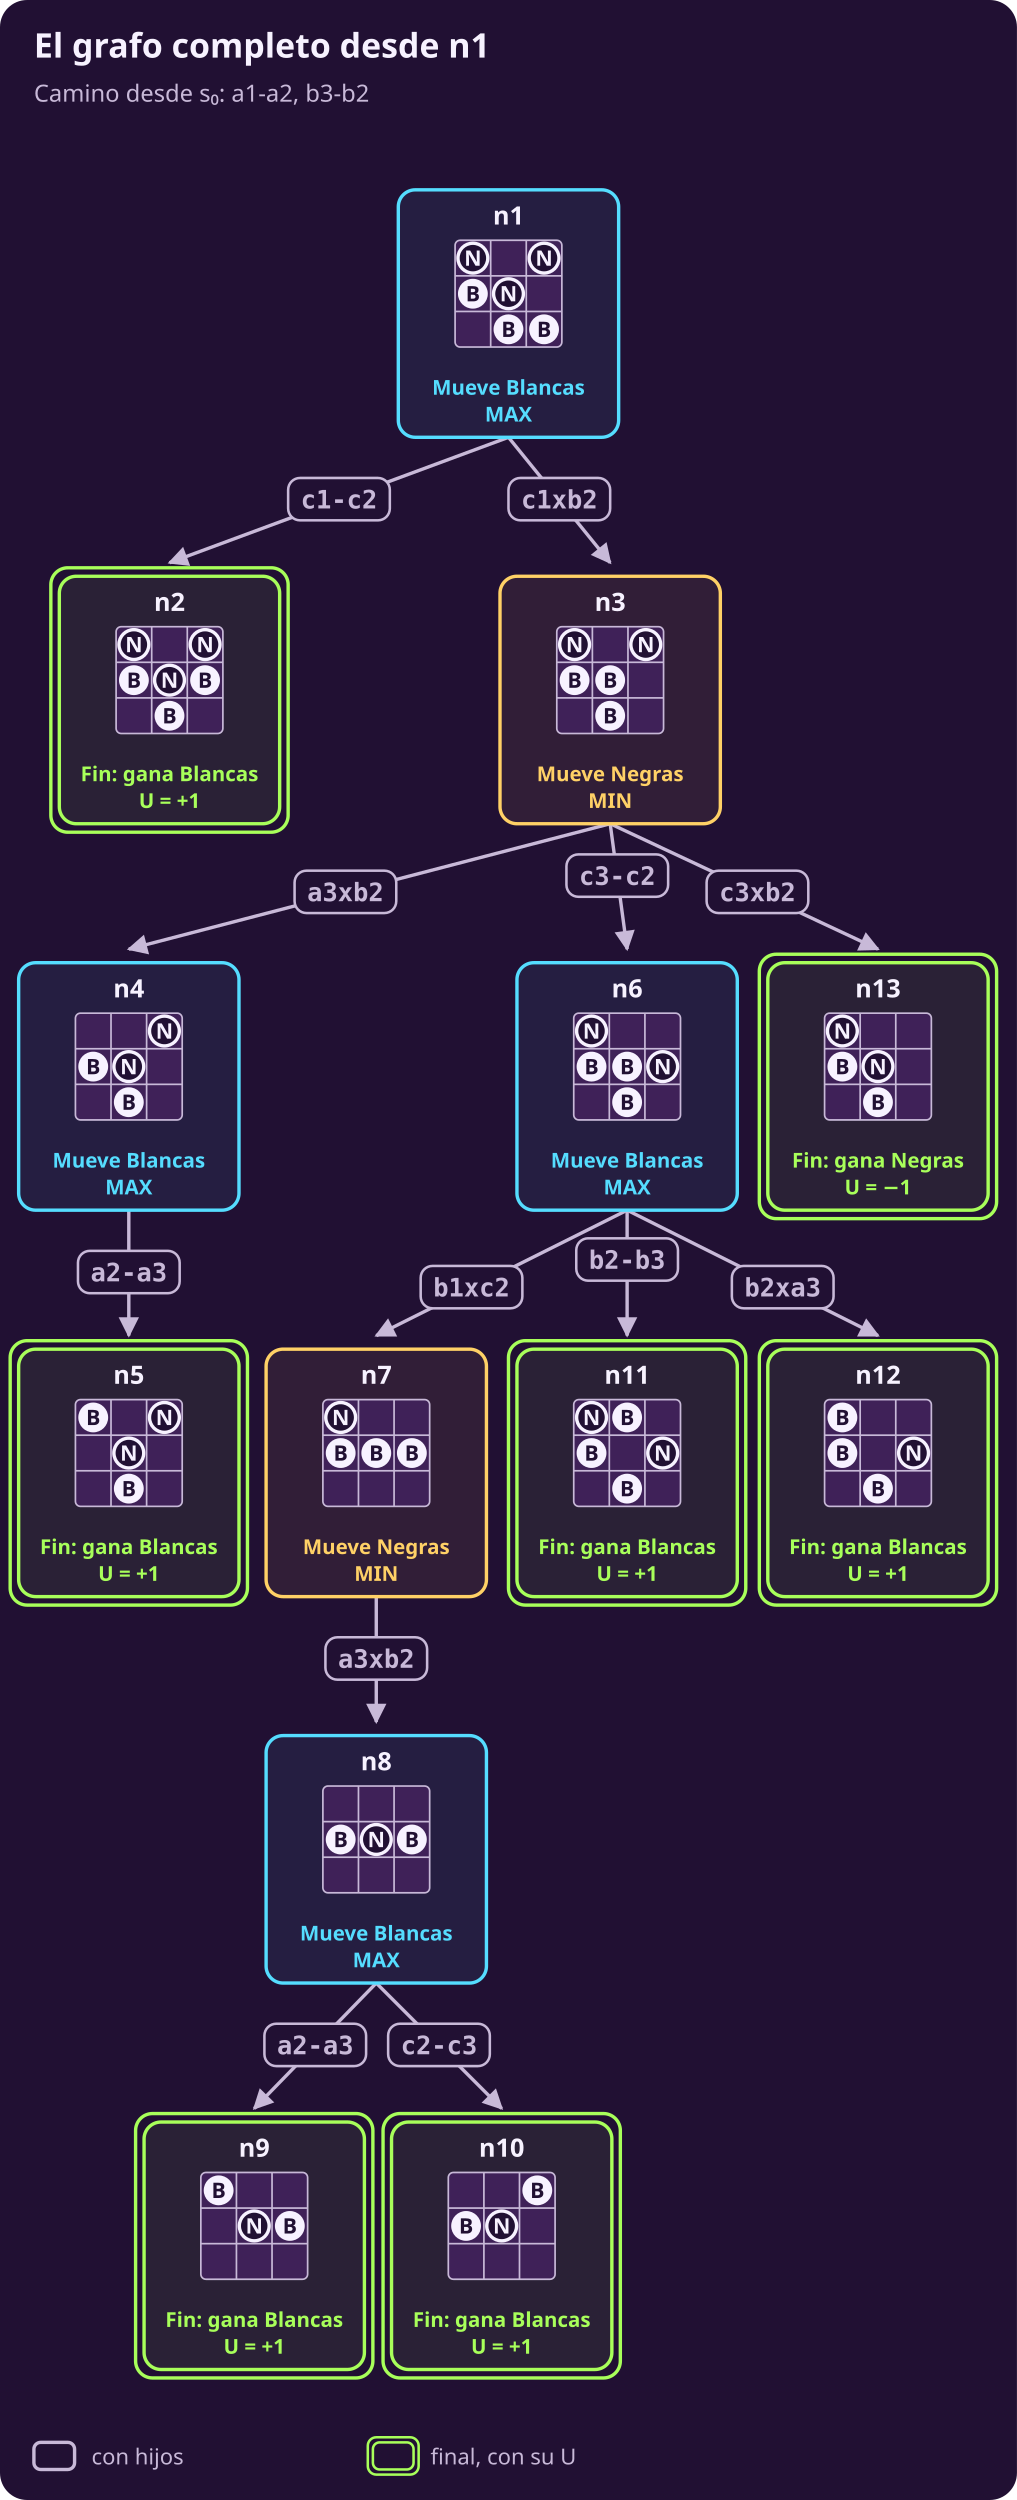
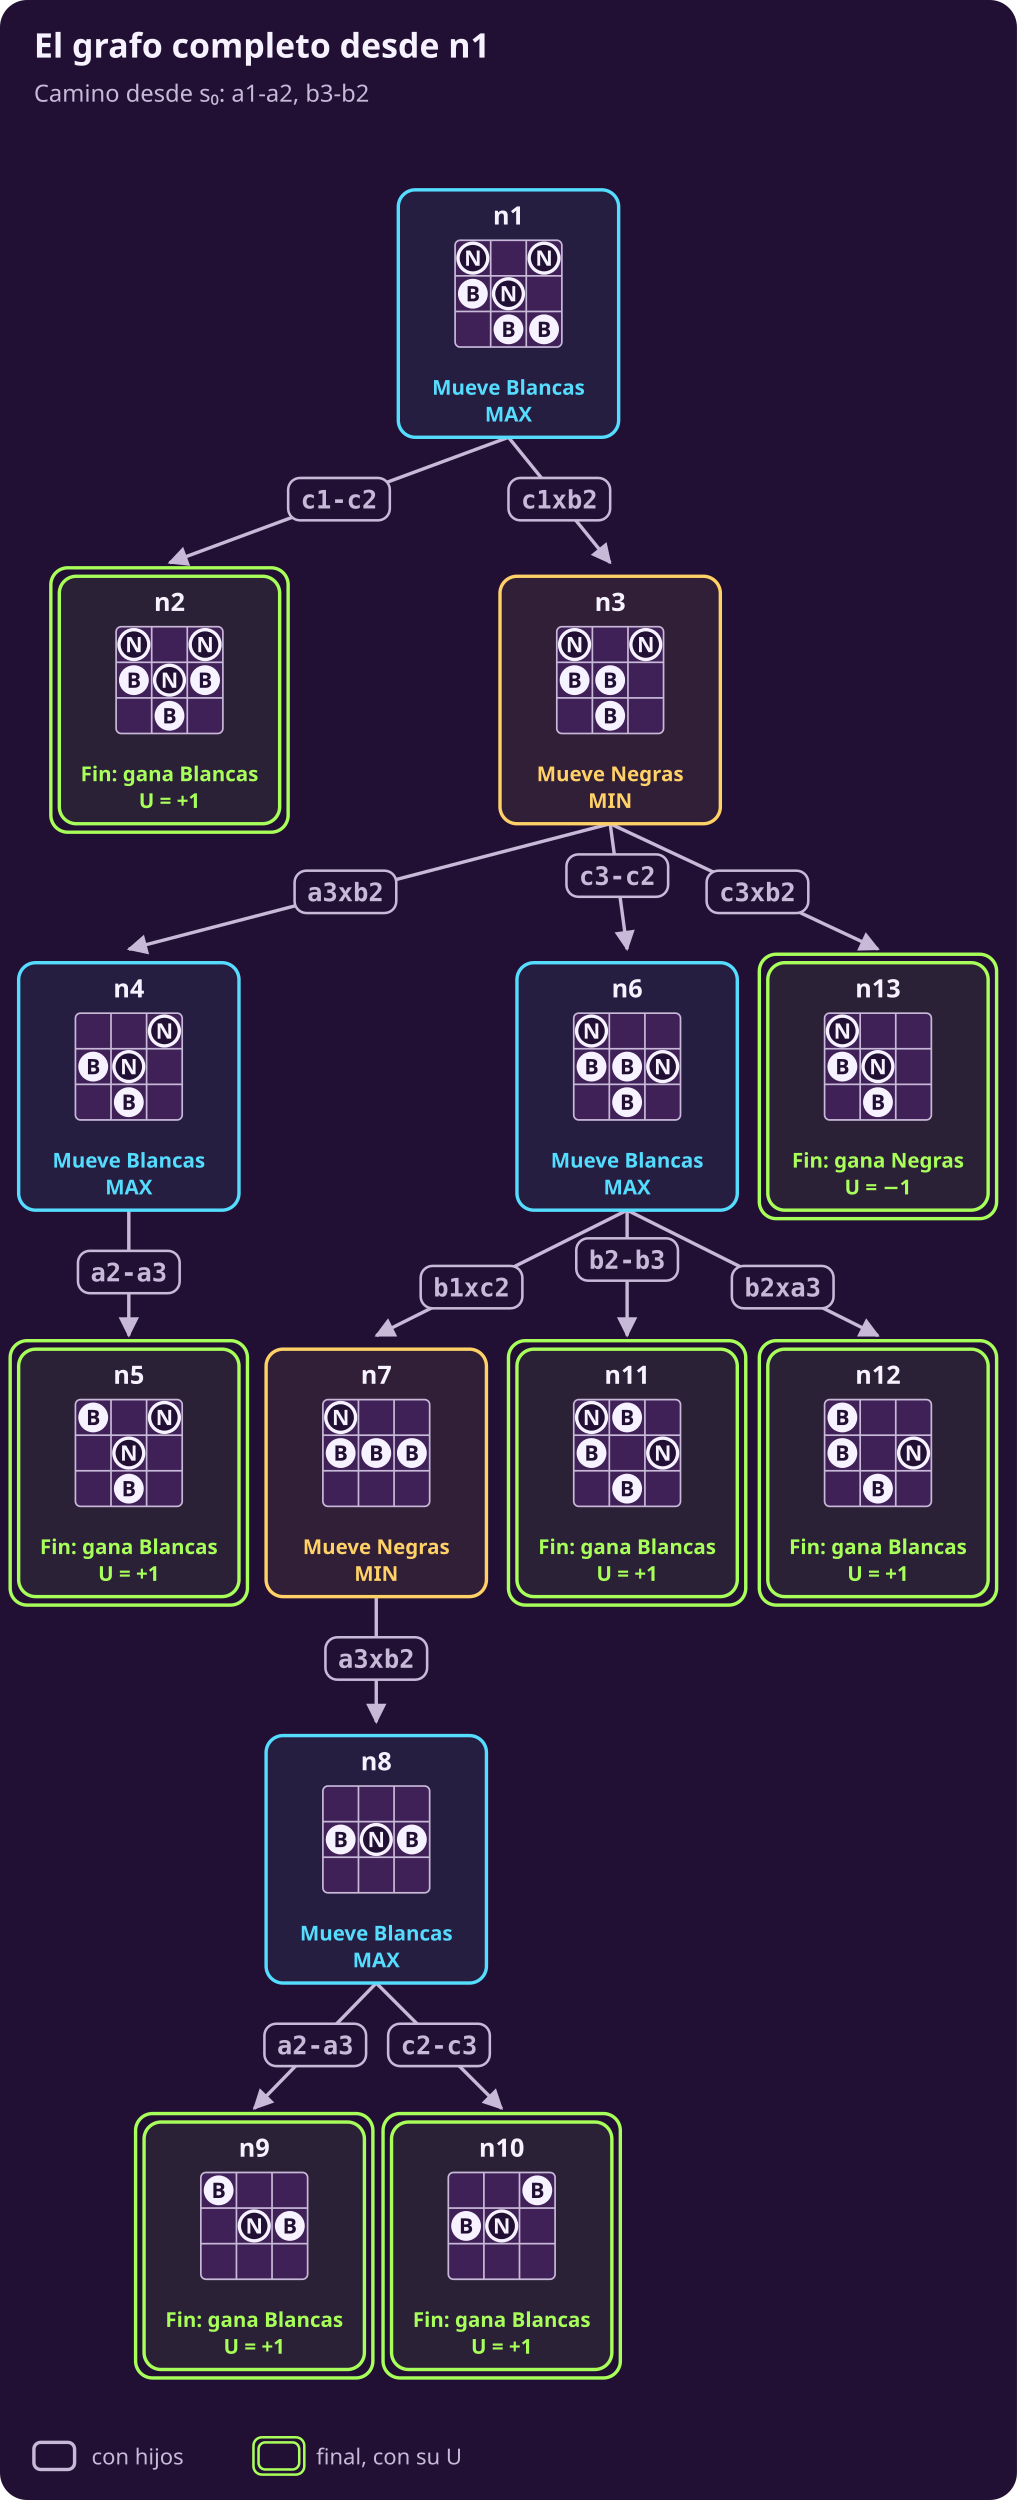
<svg xmlns="http://www.w3.org/2000/svg" width="600" height="1475" viewBox="0 0 600 1475" role="img" aria-label="El grafo completo desde n1, el estado tras a1-a2 y b3-b2: 13 nodos numerados n1 a n13 en el orden en que se recorren, 7 de ellos finales con su utilidad. Las flechas llevan el nombre de la jugada.">
  <rect x="0" y="0" width="600" height="1475" rx="16" fill="#211033" />
  <defs>
    <marker id="p" viewBox="0 0 10 10" refX="9" refY="5" markerWidth="6" markerHeight="6" orient="auto-start-reverse">
      <path d="M 0 0 L 10 5 L 0 10 z" fill="#f04cff" />
    </marker>
    <marker id="s" viewBox="0 0 10 10" refX="9" refY="5" markerWidth="6" markerHeight="6" orient="auto-start-reverse">
      <path d="M 0 0 L 10 5 L 0 10 z" fill="#c8b9d8" />
    </marker>
  </defs>
  <text x="20" y="34" fill="#f7f2ff" font-family="system-ui, sans-serif" font-size="20" font-weight="700" text-anchor="start">El grafo completo desde n1</text>
  <text x="20" y="60" fill="#c8b9d8" font-family="system-ui, sans-serif" font-size="14" font-weight="normal" text-anchor="start">Camino desde s₀: a1-a2, b3-b2</text>
  <line x1="300" y1="258.0" x2="100" y2="332.0" stroke="#c8b9d8" stroke-width="2" marker-end="url(#s)" />
  <rect x="170.0" y="282.0" width="60" height="25" rx="7" fill="#211033" stroke="#c8b9d8" stroke-width="1.5" />
  <text x="200.0" y="300.0" fill="#c8b9d8" font-family="ui-monospace, SFMono-Regular, Menlo, monospace" font-size="15" font-weight="700" text-anchor="middle">c1-c2</text>
  <line x1="300" y1="258.0" x2="360" y2="332.0" stroke="#c8b9d8" stroke-width="2" marker-end="url(#s)" />
  <rect x="300.0" y="282.0" width="60" height="25" rx="7" fill="#211033" stroke="#c8b9d8" stroke-width="1.5" />
  <text x="330.0" y="300.0" fill="#c8b9d8" font-family="ui-monospace, SFMono-Regular, Menlo, monospace" font-size="15" font-weight="700" text-anchor="middle">c1xb2</text>
  <line x1="360" y1="486.0" x2="76" y2="560.0" stroke="#c8b9d8" stroke-width="2" marker-end="url(#s)" />
  <rect x="173.8" y="513.7" width="60" height="25" rx="7" fill="#211033" stroke="#c8b9d8" stroke-width="1.5" />
  <text x="203.8" y="531.7" fill="#c8b9d8" font-family="ui-monospace, SFMono-Regular, Menlo, monospace" font-size="15" font-weight="700" text-anchor="middle">a3xb2</text>
  <line x1="76" y1="714.0" x2="76" y2="788.0" stroke="#c8b9d8" stroke-width="2" marker-end="url(#s)" />
  <rect x="46.0" y="738.0" width="60" height="25" rx="7" fill="#211033" stroke="#c8b9d8" stroke-width="1.5" />
  <text x="76.0" y="756.0" fill="#c8b9d8" font-family="ui-monospace, SFMono-Regular, Menlo, monospace" font-size="15" font-weight="700" text-anchor="middle">a2-a3</text>
  <line x1="360" y1="486.0" x2="370" y2="560.0" stroke="#c8b9d8" stroke-width="2" marker-end="url(#s)" />
  <rect x="334.2" y="504.1" width="60" height="25" rx="7" fill="#211033" stroke="#c8b9d8" stroke-width="1.5" />
  <text x="364.2" y="522.1" fill="#c8b9d8" font-family="ui-monospace, SFMono-Regular, Menlo, monospace" font-size="15" font-weight="700" text-anchor="middle">c3-c2</text>
  <line x1="370" y1="714.0" x2="222" y2="788.0" stroke="#c8b9d8" stroke-width="2" marker-end="url(#s)" />
  <rect x="248.2" y="746.9" width="60" height="25" rx="7" fill="#211033" stroke="#c8b9d8" stroke-width="1.5" />
  <text x="278.2" y="764.9" fill="#c8b9d8" font-family="ui-monospace, SFMono-Regular, Menlo, monospace" font-size="15" font-weight="700" text-anchor="middle">b1xc2</text>
  <line x1="222" y1="942.0" x2="222" y2="1016.0" stroke="#c8b9d8" stroke-width="2" marker-end="url(#s)" />
  <rect x="192.0" y="966.0" width="60" height="25" rx="7" fill="#211033" stroke="#c8b9d8" stroke-width="1.5" />
  <text x="222.0" y="984.0" fill="#c8b9d8" font-family="ui-monospace, SFMono-Regular, Menlo, monospace" font-size="15" font-weight="700" text-anchor="middle">a3xb2</text>
  <line x1="222" y1="1170.0" x2="150" y2="1244.0" stroke="#c8b9d8" stroke-width="2" marker-end="url(#s)" />
  <rect x="156.0" y="1194.0" width="60" height="25" rx="7" fill="#211033" stroke="#c8b9d8" stroke-width="1.5" />
  <text x="186.0" y="1212.0" fill="#c8b9d8" font-family="ui-monospace, SFMono-Regular, Menlo, monospace" font-size="15" font-weight="700" text-anchor="middle">a2-a3</text>
  <line x1="222" y1="1170.0" x2="296" y2="1244.0" stroke="#c8b9d8" stroke-width="2" marker-end="url(#s)" />
  <rect x="229.0" y="1194.0" width="60" height="25" rx="7" fill="#211033" stroke="#c8b9d8" stroke-width="1.5" />
  <text x="259.0" y="1212.0" fill="#c8b9d8" font-family="ui-monospace, SFMono-Regular, Menlo, monospace" font-size="15" font-weight="700" text-anchor="middle">c2-c3</text>
  <line x1="370" y1="714.0" x2="370" y2="788.0" stroke="#c8b9d8" stroke-width="2" marker-end="url(#s)" />
  <rect x="340.0" y="730.6" width="60" height="25" rx="7" fill="#211033" stroke="#c8b9d8" stroke-width="1.5" />
  <text x="370.0" y="748.6" fill="#c8b9d8" font-family="ui-monospace, SFMono-Regular, Menlo, monospace" font-size="15" font-weight="700" text-anchor="middle">b2-b3</text>
  <line x1="370" y1="714.0" x2="518" y2="788.0" stroke="#c8b9d8" stroke-width="2" marker-end="url(#s)" />
  <rect x="431.8" y="746.9" width="60" height="25" rx="7" fill="#211033" stroke="#c8b9d8" stroke-width="1.5" />
  <text x="461.8" y="764.9" fill="#c8b9d8" font-family="ui-monospace, SFMono-Regular, Menlo, monospace" font-size="15" font-weight="700" text-anchor="middle">b2xa3</text>
  <line x1="360" y1="486.0" x2="518" y2="560.0" stroke="#c8b9d8" stroke-width="2" marker-end="url(#s)" />
  <rect x="416.9" y="513.7" width="60" height="25" rx="7" fill="#211033" stroke="#c8b9d8" stroke-width="1.5" />
  <text x="446.9" y="531.7" fill="#c8b9d8" font-family="ui-monospace, SFMono-Regular, Menlo, monospace" font-size="15" font-weight="700" text-anchor="middle">c3xb2</text>
  <rect x="235.0" y="112.0" width="130" height="146" rx="10" fill="#251e41" stroke="#55ddff" stroke-width="2" />
  <text x="300" y="132.46" fill="#f7f2ff" font-family="system-ui, sans-serif" font-size="14.9" font-weight="700" text-anchor="middle">n1</text>
  <rect x="268.5" y="141.76" width="63" height="63" rx="3" fill="#3f2158" stroke="#c8b9d8" stroke-width="1" />
  <line x1="289.5" y1="141.76" x2="289.5" y2="204.76" stroke="#c8b9d8" stroke-width="1" />
  <line x1="268.5" y1="162.76" x2="331.5" y2="162.76" stroke="#c8b9d8" stroke-width="1" />
  <line x1="310.5" y1="141.76" x2="310.5" y2="204.76" stroke="#c8b9d8" stroke-width="1" />
  <line x1="268.5" y1="183.76" x2="331.5" y2="183.76" stroke="#c8b9d8" stroke-width="1" />
  <circle cx="300.0" cy="194.3" r="8.8" fill="#f7f2ff" />
  <text x="300.0" y="198.8" fill="#211033" font-family="system-ui, sans-serif" font-size="12.6" font-weight="700" text-anchor="middle">B</text>
  <circle cx="321.0" cy="194.3" r="8.8" fill="#f7f2ff" />
  <text x="321.0" y="198.8" fill="#211033" font-family="system-ui, sans-serif" font-size="12.6" font-weight="700" text-anchor="middle">B</text>
  <circle cx="279.0" cy="173.3" r="8.8" fill="#f7f2ff" />
  <text x="279.0" y="177.8" fill="#211033" font-family="system-ui, sans-serif" font-size="12.6" font-weight="700" text-anchor="middle">B</text>
  <circle cx="300.0" cy="173.3" r="8.8" fill="#211033" stroke="#f7f2ff" stroke-width="2" />
  <text x="300.0" y="177.8" fill="#f7f2ff" font-family="system-ui, sans-serif" font-size="12.6" font-weight="700" text-anchor="middle">N</text>
  <circle cx="279.0" cy="152.3" r="8.8" fill="#211033" stroke="#f7f2ff" stroke-width="2" />
  <text x="279.0" y="156.8" fill="#f7f2ff" font-family="system-ui, sans-serif" font-size="12.6" font-weight="700" text-anchor="middle">N</text>
  <circle cx="321.0" cy="152.3" r="8.8" fill="#211033" stroke="#f7f2ff" stroke-width="2" />
  <text x="321.0" y="156.8" fill="#f7f2ff" font-family="system-ui, sans-serif" font-size="12.6" font-weight="700" text-anchor="middle">N</text>
  <text x="300" y="232.89" fill="#55ddff" font-family="system-ui, sans-serif" font-size="12.1" font-weight="700" text-anchor="middle">Mueve Blancas</text>
  <text x="300" y="248.7" fill="#55ddff" font-family="system-ui, sans-serif" font-size="12.1" font-weight="700" text-anchor="middle">MAX</text>
  <rect x="30.0" y="335.0" width="140" height="156" rx="10" fill="none" stroke="#a8ff5a" stroke-width="2" />
  <rect x="35.0" y="340.0" width="130" height="146" rx="10" fill="#2a2136" stroke="#a8ff5a" stroke-width="2" />
  <text x="100" y="360.46" fill="#f7f2ff" font-family="system-ui, sans-serif" font-size="14.9" font-weight="700" text-anchor="middle">n2</text>
  <rect x="68.5" y="369.76" width="63" height="63" rx="3" fill="#3f2158" stroke="#c8b9d8" stroke-width="1" />
  <line x1="89.5" y1="369.76" x2="89.5" y2="432.76" stroke="#c8b9d8" stroke-width="1" />
  <line x1="68.5" y1="390.76" x2="131.5" y2="390.76" stroke="#c8b9d8" stroke-width="1" />
  <line x1="110.5" y1="369.76" x2="110.5" y2="432.76" stroke="#c8b9d8" stroke-width="1" />
  <line x1="68.5" y1="411.76" x2="131.5" y2="411.76" stroke="#c8b9d8" stroke-width="1" />
  <circle cx="100.0" cy="422.3" r="8.8" fill="#f7f2ff" />
  <text x="100.0" y="426.8" fill="#211033" font-family="system-ui, sans-serif" font-size="12.6" font-weight="700" text-anchor="middle">B</text>
  <circle cx="79.0" cy="401.3" r="8.8" fill="#f7f2ff" />
  <text x="79.0" y="405.8" fill="#211033" font-family="system-ui, sans-serif" font-size="12.6" font-weight="700" text-anchor="middle">B</text>
  <circle cx="100.0" cy="401.3" r="8.8" fill="#211033" stroke="#f7f2ff" stroke-width="2" />
  <text x="100.0" y="405.8" fill="#f7f2ff" font-family="system-ui, sans-serif" font-size="12.6" font-weight="700" text-anchor="middle">N</text>
  <circle cx="121.0" cy="401.3" r="8.8" fill="#f7f2ff" />
  <text x="121.0" y="405.8" fill="#211033" font-family="system-ui, sans-serif" font-size="12.6" font-weight="700" text-anchor="middle">B</text>
  <circle cx="79.0" cy="380.3" r="8.8" fill="#211033" stroke="#f7f2ff" stroke-width="2" />
  <text x="79.0" y="384.8" fill="#f7f2ff" font-family="system-ui, sans-serif" font-size="12.6" font-weight="700" text-anchor="middle">N</text>
  <circle cx="121.0" cy="380.3" r="8.8" fill="#211033" stroke="#f7f2ff" stroke-width="2" />
  <text x="121.0" y="384.8" fill="#f7f2ff" font-family="system-ui, sans-serif" font-size="12.6" font-weight="700" text-anchor="middle">N</text>
  <text x="100" y="460.89" fill="#a8ff5a" font-family="system-ui, sans-serif" font-size="12.1" font-weight="700" text-anchor="middle">Fin: gana Blancas</text>
  <text x="100" y="476.7" fill="#a8ff5a" font-family="system-ui, sans-serif" font-size="12.1" font-weight="700" text-anchor="middle">U = +1</text>
  <rect x="295.0" y="340.0" width="130" height="146" rx="10" fill="#311e37" stroke="#ffd166" stroke-width="2" />
  <text x="360" y="360.46" fill="#f7f2ff" font-family="system-ui, sans-serif" font-size="14.9" font-weight="700" text-anchor="middle">n3</text>
  <rect x="328.5" y="369.76" width="63" height="63" rx="3" fill="#3f2158" stroke="#c8b9d8" stroke-width="1" />
  <line x1="349.5" y1="369.76" x2="349.5" y2="432.76" stroke="#c8b9d8" stroke-width="1" />
  <line x1="328.5" y1="390.76" x2="391.5" y2="390.76" stroke="#c8b9d8" stroke-width="1" />
  <line x1="370.5" y1="369.76" x2="370.5" y2="432.76" stroke="#c8b9d8" stroke-width="1" />
  <line x1="328.5" y1="411.76" x2="391.5" y2="411.76" stroke="#c8b9d8" stroke-width="1" />
  <circle cx="360.0" cy="422.3" r="8.8" fill="#f7f2ff" />
  <text x="360.0" y="426.8" fill="#211033" font-family="system-ui, sans-serif" font-size="12.6" font-weight="700" text-anchor="middle">B</text>
  <circle cx="339.0" cy="401.3" r="8.8" fill="#f7f2ff" />
  <text x="339.0" y="405.8" fill="#211033" font-family="system-ui, sans-serif" font-size="12.6" font-weight="700" text-anchor="middle">B</text>
  <circle cx="360.0" cy="401.3" r="8.8" fill="#f7f2ff" />
  <text x="360.0" y="405.8" fill="#211033" font-family="system-ui, sans-serif" font-size="12.6" font-weight="700" text-anchor="middle">B</text>
  <circle cx="339.0" cy="380.3" r="8.8" fill="#211033" stroke="#f7f2ff" stroke-width="2" />
  <text x="339.0" y="384.8" fill="#f7f2ff" font-family="system-ui, sans-serif" font-size="12.6" font-weight="700" text-anchor="middle">N</text>
  <circle cx="381.0" cy="380.3" r="8.8" fill="#211033" stroke="#f7f2ff" stroke-width="2" />
  <text x="381.0" y="384.8" fill="#f7f2ff" font-family="system-ui, sans-serif" font-size="12.6" font-weight="700" text-anchor="middle">N</text>
  <text x="360" y="460.89" fill="#ffd166" font-family="system-ui, sans-serif" font-size="12.1" font-weight="700" text-anchor="middle">Mueve Negras</text>
  <text x="360" y="476.7" fill="#ffd166" font-family="system-ui, sans-serif" font-size="12.1" font-weight="700" text-anchor="middle">MIN</text>
  <rect x="11.0" y="568.0" width="130" height="146" rx="10" fill="#251e41" stroke="#55ddff" stroke-width="2" />
  <text x="76" y="588.46" fill="#f7f2ff" font-family="system-ui, sans-serif" font-size="14.9" font-weight="700" text-anchor="middle">n4</text>
  <rect x="44.5" y="597.76" width="63" height="63" rx="3" fill="#3f2158" stroke="#c8b9d8" stroke-width="1" />
  <line x1="65.5" y1="597.76" x2="65.5" y2="660.76" stroke="#c8b9d8" stroke-width="1" />
  <line x1="44.5" y1="618.76" x2="107.5" y2="618.76" stroke="#c8b9d8" stroke-width="1" />
  <line x1="86.5" y1="597.76" x2="86.5" y2="660.76" stroke="#c8b9d8" stroke-width="1" />
  <line x1="44.5" y1="639.76" x2="107.5" y2="639.76" stroke="#c8b9d8" stroke-width="1" />
  <circle cx="76.0" cy="650.3" r="8.8" fill="#f7f2ff" />
  <text x="76.0" y="654.8" fill="#211033" font-family="system-ui, sans-serif" font-size="12.6" font-weight="700" text-anchor="middle">B</text>
  <circle cx="55.0" cy="629.3" r="8.8" fill="#f7f2ff" />
  <text x="55.0" y="633.8" fill="#211033" font-family="system-ui, sans-serif" font-size="12.6" font-weight="700" text-anchor="middle">B</text>
  <circle cx="76.0" cy="629.3" r="8.8" fill="#211033" stroke="#f7f2ff" stroke-width="2" />
  <text x="76.0" y="633.8" fill="#f7f2ff" font-family="system-ui, sans-serif" font-size="12.6" font-weight="700" text-anchor="middle">N</text>
  <circle cx="97.0" cy="608.3" r="8.8" fill="#211033" stroke="#f7f2ff" stroke-width="2" />
  <text x="97.0" y="612.8" fill="#f7f2ff" font-family="system-ui, sans-serif" font-size="12.6" font-weight="700" text-anchor="middle">N</text>
  <text x="76" y="688.89" fill="#55ddff" font-family="system-ui, sans-serif" font-size="12.1" font-weight="700" text-anchor="middle">Mueve Blancas</text>
  <text x="76" y="704.7" fill="#55ddff" font-family="system-ui, sans-serif" font-size="12.1" font-weight="700" text-anchor="middle">MAX</text>
  <rect x="6.0" y="791.0" width="140" height="156" rx="10" fill="none" stroke="#a8ff5a" stroke-width="2" />
  <rect x="11.0" y="796.0" width="130" height="146" rx="10" fill="#2a2136" stroke="#a8ff5a" stroke-width="2" />
  <text x="76" y="816.46" fill="#f7f2ff" font-family="system-ui, sans-serif" font-size="14.9" font-weight="700" text-anchor="middle">n5</text>
  <rect x="44.5" y="825.76" width="63" height="63" rx="3" fill="#3f2158" stroke="#c8b9d8" stroke-width="1" />
  <line x1="65.5" y1="825.76" x2="65.5" y2="888.76" stroke="#c8b9d8" stroke-width="1" />
  <line x1="44.5" y1="846.76" x2="107.5" y2="846.76" stroke="#c8b9d8" stroke-width="1" />
  <line x1="86.5" y1="825.76" x2="86.5" y2="888.76" stroke="#c8b9d8" stroke-width="1" />
  <line x1="44.5" y1="867.76" x2="107.5" y2="867.76" stroke="#c8b9d8" stroke-width="1" />
  <circle cx="76.0" cy="878.3" r="8.8" fill="#f7f2ff" />
  <text x="76.0" y="882.8" fill="#211033" font-family="system-ui, sans-serif" font-size="12.6" font-weight="700" text-anchor="middle">B</text>
  <circle cx="76.0" cy="857.3" r="8.8" fill="#211033" stroke="#f7f2ff" stroke-width="2" />
  <text x="76.0" y="861.8" fill="#f7f2ff" font-family="system-ui, sans-serif" font-size="12.6" font-weight="700" text-anchor="middle">N</text>
  <circle cx="55.0" cy="836.3" r="8.8" fill="#f7f2ff" />
  <text x="55.0" y="840.8" fill="#211033" font-family="system-ui, sans-serif" font-size="12.6" font-weight="700" text-anchor="middle">B</text>
  <circle cx="97.0" cy="836.3" r="8.8" fill="#211033" stroke="#f7f2ff" stroke-width="2" />
  <text x="97.0" y="840.8" fill="#f7f2ff" font-family="system-ui, sans-serif" font-size="12.6" font-weight="700" text-anchor="middle">N</text>
  <text x="76" y="916.89" fill="#a8ff5a" font-family="system-ui, sans-serif" font-size="12.1" font-weight="700" text-anchor="middle">Fin: gana Blancas</text>
  <text x="76" y="932.7" fill="#a8ff5a" font-family="system-ui, sans-serif" font-size="12.1" font-weight="700" text-anchor="middle">U = +1</text>
  <rect x="305.0" y="568.0" width="130" height="146" rx="10" fill="#251e41" stroke="#55ddff" stroke-width="2" />
  <text x="370" y="588.46" fill="#f7f2ff" font-family="system-ui, sans-serif" font-size="14.9" font-weight="700" text-anchor="middle">n6</text>
  <rect x="338.5" y="597.76" width="63" height="63" rx="3" fill="#3f2158" stroke="#c8b9d8" stroke-width="1" />
  <line x1="359.5" y1="597.76" x2="359.5" y2="660.76" stroke="#c8b9d8" stroke-width="1" />
  <line x1="338.5" y1="618.76" x2="401.5" y2="618.76" stroke="#c8b9d8" stroke-width="1" />
  <line x1="380.5" y1="597.76" x2="380.5" y2="660.76" stroke="#c8b9d8" stroke-width="1" />
  <line x1="338.5" y1="639.76" x2="401.5" y2="639.76" stroke="#c8b9d8" stroke-width="1" />
  <circle cx="370.0" cy="650.3" r="8.8" fill="#f7f2ff" />
  <text x="370.0" y="654.8" fill="#211033" font-family="system-ui, sans-serif" font-size="12.6" font-weight="700" text-anchor="middle">B</text>
  <circle cx="349.0" cy="629.3" r="8.8" fill="#f7f2ff" />
  <text x="349.0" y="633.8" fill="#211033" font-family="system-ui, sans-serif" font-size="12.6" font-weight="700" text-anchor="middle">B</text>
  <circle cx="370.0" cy="629.3" r="8.8" fill="#f7f2ff" />
  <text x="370.0" y="633.8" fill="#211033" font-family="system-ui, sans-serif" font-size="12.6" font-weight="700" text-anchor="middle">B</text>
  <circle cx="391.0" cy="629.3" r="8.8" fill="#211033" stroke="#f7f2ff" stroke-width="2" />
  <text x="391.0" y="633.8" fill="#f7f2ff" font-family="system-ui, sans-serif" font-size="12.6" font-weight="700" text-anchor="middle">N</text>
  <circle cx="349.0" cy="608.3" r="8.8" fill="#211033" stroke="#f7f2ff" stroke-width="2" />
  <text x="349.0" y="612.8" fill="#f7f2ff" font-family="system-ui, sans-serif" font-size="12.6" font-weight="700" text-anchor="middle">N</text>
  <text x="370" y="688.89" fill="#55ddff" font-family="system-ui, sans-serif" font-size="12.1" font-weight="700" text-anchor="middle">Mueve Blancas</text>
  <text x="370" y="704.7" fill="#55ddff" font-family="system-ui, sans-serif" font-size="12.1" font-weight="700" text-anchor="middle">MAX</text>
  <rect x="157.0" y="796.0" width="130" height="146" rx="10" fill="#311e37" stroke="#ffd166" stroke-width="2" />
  <text x="222" y="816.46" fill="#f7f2ff" font-family="system-ui, sans-serif" font-size="14.9" font-weight="700" text-anchor="middle">n7</text>
  <rect x="190.5" y="825.76" width="63" height="63" rx="3" fill="#3f2158" stroke="#c8b9d8" stroke-width="1" />
  <line x1="211.5" y1="825.76" x2="211.5" y2="888.76" stroke="#c8b9d8" stroke-width="1" />
  <line x1="190.5" y1="846.76" x2="253.5" y2="846.76" stroke="#c8b9d8" stroke-width="1" />
  <line x1="232.5" y1="825.76" x2="232.5" y2="888.76" stroke="#c8b9d8" stroke-width="1" />
  <line x1="190.5" y1="867.76" x2="253.5" y2="867.76" stroke="#c8b9d8" stroke-width="1" />
  <circle cx="201.0" cy="857.3" r="8.8" fill="#f7f2ff" />
  <text x="201.0" y="861.8" fill="#211033" font-family="system-ui, sans-serif" font-size="12.6" font-weight="700" text-anchor="middle">B</text>
  <circle cx="222.0" cy="857.3" r="8.8" fill="#f7f2ff" />
  <text x="222.0" y="861.8" fill="#211033" font-family="system-ui, sans-serif" font-size="12.6" font-weight="700" text-anchor="middle">B</text>
  <circle cx="243.0" cy="857.3" r="8.8" fill="#f7f2ff" />
  <text x="243.0" y="861.8" fill="#211033" font-family="system-ui, sans-serif" font-size="12.6" font-weight="700" text-anchor="middle">B</text>
  <circle cx="201.0" cy="836.3" r="8.8" fill="#211033" stroke="#f7f2ff" stroke-width="2" />
  <text x="201.0" y="840.8" fill="#f7f2ff" font-family="system-ui, sans-serif" font-size="12.6" font-weight="700" text-anchor="middle">N</text>
  <text x="222" y="916.89" fill="#ffd166" font-family="system-ui, sans-serif" font-size="12.1" font-weight="700" text-anchor="middle">Mueve Negras</text>
  <text x="222" y="932.7" fill="#ffd166" font-family="system-ui, sans-serif" font-size="12.1" font-weight="700" text-anchor="middle">MIN</text>
  <rect x="157.0" y="1024.0" width="130" height="146" rx="10" fill="#251e41" stroke="#55ddff" stroke-width="2" />
  <text x="222" y="1044.46" fill="#f7f2ff" font-family="system-ui, sans-serif" font-size="14.9" font-weight="700" text-anchor="middle">n8</text>
  <rect x="190.5" y="1053.76" width="63" height="63" rx="3" fill="#3f2158" stroke="#c8b9d8" stroke-width="1" />
  <line x1="211.5" y1="1053.76" x2="211.5" y2="1116.76" stroke="#c8b9d8" stroke-width="1" />
  <line x1="190.5" y1="1074.76" x2="253.5" y2="1074.76" stroke="#c8b9d8" stroke-width="1" />
  <line x1="232.5" y1="1053.76" x2="232.5" y2="1116.76" stroke="#c8b9d8" stroke-width="1" />
  <line x1="190.5" y1="1095.76" x2="253.5" y2="1095.76" stroke="#c8b9d8" stroke-width="1" />
  <circle cx="201.0" cy="1085.3" r="8.8" fill="#f7f2ff" />
  <text x="201.0" y="1089.8" fill="#211033" font-family="system-ui, sans-serif" font-size="12.6" font-weight="700" text-anchor="middle">B</text>
  <circle cx="222.0" cy="1085.3" r="8.8" fill="#211033" stroke="#f7f2ff" stroke-width="2" />
  <text x="222.0" y="1089.8" fill="#f7f2ff" font-family="system-ui, sans-serif" font-size="12.6" font-weight="700" text-anchor="middle">N</text>
  <circle cx="243.0" cy="1085.3" r="8.8" fill="#f7f2ff" />
  <text x="243.0" y="1089.8" fill="#211033" font-family="system-ui, sans-serif" font-size="12.6" font-weight="700" text-anchor="middle">B</text>
  <text x="222" y="1144.89" fill="#55ddff" font-family="system-ui, sans-serif" font-size="12.1" font-weight="700" text-anchor="middle">Mueve Blancas</text>
  <text x="222" y="1160.7" fill="#55ddff" font-family="system-ui, sans-serif" font-size="12.1" font-weight="700" text-anchor="middle">MAX</text>
  <rect x="80.0" y="1247.0" width="140" height="156" rx="10" fill="none" stroke="#a8ff5a" stroke-width="2" />
  <rect x="85.0" y="1252.0" width="130" height="146" rx="10" fill="#2a2136" stroke="#a8ff5a" stroke-width="2" />
  <text x="150" y="1272.46" fill="#f7f2ff" font-family="system-ui, sans-serif" font-size="14.9" font-weight="700" text-anchor="middle">n9</text>
  <rect x="118.5" y="1281.76" width="63" height="63" rx="3" fill="#3f2158" stroke="#c8b9d8" stroke-width="1" />
  <line x1="139.5" y1="1281.76" x2="139.5" y2="1344.76" stroke="#c8b9d8" stroke-width="1" />
  <line x1="118.5" y1="1302.76" x2="181.5" y2="1302.76" stroke="#c8b9d8" stroke-width="1" />
  <line x1="160.5" y1="1281.76" x2="160.5" y2="1344.76" stroke="#c8b9d8" stroke-width="1" />
  <line x1="118.5" y1="1323.76" x2="181.5" y2="1323.76" stroke="#c8b9d8" stroke-width="1" />
  <circle cx="150.0" cy="1313.3" r="8.8" fill="#211033" stroke="#f7f2ff" stroke-width="2" />
  <text x="150.0" y="1317.8" fill="#f7f2ff" font-family="system-ui, sans-serif" font-size="12.6" font-weight="700" text-anchor="middle">N</text>
  <circle cx="171.0" cy="1313.3" r="8.8" fill="#f7f2ff" />
  <text x="171.0" y="1317.8" fill="#211033" font-family="system-ui, sans-serif" font-size="12.6" font-weight="700" text-anchor="middle">B</text>
  <circle cx="129.0" cy="1292.3" r="8.8" fill="#f7f2ff" />
  <text x="129.0" y="1296.8" fill="#211033" font-family="system-ui, sans-serif" font-size="12.6" font-weight="700" text-anchor="middle">B</text>
  <text x="150" y="1372.89" fill="#a8ff5a" font-family="system-ui, sans-serif" font-size="12.1" font-weight="700" text-anchor="middle">Fin: gana Blancas</text>
  <text x="150" y="1388.7" fill="#a8ff5a" font-family="system-ui, sans-serif" font-size="12.1" font-weight="700" text-anchor="middle">U = +1</text>
  <rect x="226.0" y="1247.0" width="140" height="156" rx="10" fill="none" stroke="#a8ff5a" stroke-width="2" />
  <rect x="231.0" y="1252.0" width="130" height="146" rx="10" fill="#2a2136" stroke="#a8ff5a" stroke-width="2" />
  <text x="296" y="1272.46" fill="#f7f2ff" font-family="system-ui, sans-serif" font-size="14.9" font-weight="700" text-anchor="middle">n10</text>
  <rect x="264.5" y="1281.76" width="63" height="63" rx="3" fill="#3f2158" stroke="#c8b9d8" stroke-width="1" />
  <line x1="285.5" y1="1281.76" x2="285.5" y2="1344.76" stroke="#c8b9d8" stroke-width="1" />
  <line x1="264.5" y1="1302.76" x2="327.5" y2="1302.76" stroke="#c8b9d8" stroke-width="1" />
  <line x1="306.5" y1="1281.76" x2="306.5" y2="1344.76" stroke="#c8b9d8" stroke-width="1" />
  <line x1="264.5" y1="1323.76" x2="327.5" y2="1323.76" stroke="#c8b9d8" stroke-width="1" />
  <circle cx="275.0" cy="1313.3" r="8.8" fill="#f7f2ff" />
  <text x="275.0" y="1317.8" fill="#211033" font-family="system-ui, sans-serif" font-size="12.6" font-weight="700" text-anchor="middle">B</text>
  <circle cx="296.0" cy="1313.3" r="8.8" fill="#211033" stroke="#f7f2ff" stroke-width="2" />
  <text x="296.0" y="1317.8" fill="#f7f2ff" font-family="system-ui, sans-serif" font-size="12.6" font-weight="700" text-anchor="middle">N</text>
  <circle cx="317.0" cy="1292.3" r="8.8" fill="#f7f2ff" />
  <text x="317.0" y="1296.8" fill="#211033" font-family="system-ui, sans-serif" font-size="12.6" font-weight="700" text-anchor="middle">B</text>
  <text x="296" y="1372.89" fill="#a8ff5a" font-family="system-ui, sans-serif" font-size="12.1" font-weight="700" text-anchor="middle">Fin: gana Blancas</text>
  <text x="296" y="1388.7" fill="#a8ff5a" font-family="system-ui, sans-serif" font-size="12.1" font-weight="700" text-anchor="middle">U = +1</text>
  <rect x="300.0" y="791.0" width="140" height="156" rx="10" fill="none" stroke="#a8ff5a" stroke-width="2" />
  <rect x="305.0" y="796.0" width="130" height="146" rx="10" fill="#2a2136" stroke="#a8ff5a" stroke-width="2" />
  <text x="370" y="816.46" fill="#f7f2ff" font-family="system-ui, sans-serif" font-size="14.9" font-weight="700" text-anchor="middle">n11</text>
  <rect x="338.5" y="825.76" width="63" height="63" rx="3" fill="#3f2158" stroke="#c8b9d8" stroke-width="1" />
  <line x1="359.5" y1="825.76" x2="359.5" y2="888.76" stroke="#c8b9d8" stroke-width="1" />
  <line x1="338.5" y1="846.76" x2="401.5" y2="846.76" stroke="#c8b9d8" stroke-width="1" />
  <line x1="380.5" y1="825.76" x2="380.5" y2="888.76" stroke="#c8b9d8" stroke-width="1" />
  <line x1="338.5" y1="867.76" x2="401.5" y2="867.76" stroke="#c8b9d8" stroke-width="1" />
  <circle cx="370.0" cy="878.3" r="8.8" fill="#f7f2ff" />
  <text x="370.0" y="882.8" fill="#211033" font-family="system-ui, sans-serif" font-size="12.6" font-weight="700" text-anchor="middle">B</text>
  <circle cx="349.0" cy="857.3" r="8.8" fill="#f7f2ff" />
  <text x="349.0" y="861.8" fill="#211033" font-family="system-ui, sans-serif" font-size="12.6" font-weight="700" text-anchor="middle">B</text>
  <circle cx="391.0" cy="857.3" r="8.8" fill="#211033" stroke="#f7f2ff" stroke-width="2" />
  <text x="391.0" y="861.8" fill="#f7f2ff" font-family="system-ui, sans-serif" font-size="12.6" font-weight="700" text-anchor="middle">N</text>
  <circle cx="349.0" cy="836.3" r="8.8" fill="#211033" stroke="#f7f2ff" stroke-width="2" />
  <text x="349.0" y="840.8" fill="#f7f2ff" font-family="system-ui, sans-serif" font-size="12.6" font-weight="700" text-anchor="middle">N</text>
  <circle cx="370.0" cy="836.3" r="8.8" fill="#f7f2ff" />
  <text x="370.0" y="840.8" fill="#211033" font-family="system-ui, sans-serif" font-size="12.6" font-weight="700" text-anchor="middle">B</text>
  <text x="370" y="916.89" fill="#a8ff5a" font-family="system-ui, sans-serif" font-size="12.1" font-weight="700" text-anchor="middle">Fin: gana Blancas</text>
  <text x="370" y="932.7" fill="#a8ff5a" font-family="system-ui, sans-serif" font-size="12.1" font-weight="700" text-anchor="middle">U = +1</text>
  <rect x="448.0" y="791.0" width="140" height="156" rx="10" fill="none" stroke="#a8ff5a" stroke-width="2" />
  <rect x="453.0" y="796.0" width="130" height="146" rx="10" fill="#2a2136" stroke="#a8ff5a" stroke-width="2" />
  <text x="518" y="816.46" fill="#f7f2ff" font-family="system-ui, sans-serif" font-size="14.9" font-weight="700" text-anchor="middle">n12</text>
  <rect x="486.5" y="825.76" width="63" height="63" rx="3" fill="#3f2158" stroke="#c8b9d8" stroke-width="1" />
  <line x1="507.5" y1="825.76" x2="507.5" y2="888.76" stroke="#c8b9d8" stroke-width="1" />
  <line x1="486.5" y1="846.76" x2="549.5" y2="846.76" stroke="#c8b9d8" stroke-width="1" />
  <line x1="528.5" y1="825.76" x2="528.5" y2="888.76" stroke="#c8b9d8" stroke-width="1" />
  <line x1="486.5" y1="867.76" x2="549.5" y2="867.76" stroke="#c8b9d8" stroke-width="1" />
  <circle cx="518.0" cy="878.3" r="8.8" fill="#f7f2ff" />
  <text x="518.0" y="882.8" fill="#211033" font-family="system-ui, sans-serif" font-size="12.6" font-weight="700" text-anchor="middle">B</text>
  <circle cx="497.0" cy="857.3" r="8.8" fill="#f7f2ff" />
  <text x="497.0" y="861.8" fill="#211033" font-family="system-ui, sans-serif" font-size="12.6" font-weight="700" text-anchor="middle">B</text>
  <circle cx="539.0" cy="857.3" r="8.8" fill="#211033" stroke="#f7f2ff" stroke-width="2" />
  <text x="539.0" y="861.8" fill="#f7f2ff" font-family="system-ui, sans-serif" font-size="12.6" font-weight="700" text-anchor="middle">N</text>
  <circle cx="497.0" cy="836.3" r="8.8" fill="#f7f2ff" />
  <text x="497.0" y="840.8" fill="#211033" font-family="system-ui, sans-serif" font-size="12.6" font-weight="700" text-anchor="middle">B</text>
  <text x="518" y="916.89" fill="#a8ff5a" font-family="system-ui, sans-serif" font-size="12.1" font-weight="700" text-anchor="middle">Fin: gana Blancas</text>
  <text x="518" y="932.7" fill="#a8ff5a" font-family="system-ui, sans-serif" font-size="12.1" font-weight="700" text-anchor="middle">U = +1</text>
  <rect x="448.0" y="563.0" width="140" height="156" rx="10" fill="none" stroke="#a8ff5a" stroke-width="2" />
  <rect x="453.0" y="568.0" width="130" height="146" rx="10" fill="#2a2136" stroke="#a8ff5a" stroke-width="2" />
  <text x="518" y="588.46" fill="#f7f2ff" font-family="system-ui, sans-serif" font-size="14.9" font-weight="700" text-anchor="middle">n13</text>
  <rect x="486.5" y="597.76" width="63" height="63" rx="3" fill="#3f2158" stroke="#c8b9d8" stroke-width="1" />
  <line x1="507.5" y1="597.76" x2="507.5" y2="660.76" stroke="#c8b9d8" stroke-width="1" />
  <line x1="486.5" y1="618.76" x2="549.5" y2="618.76" stroke="#c8b9d8" stroke-width="1" />
  <line x1="528.5" y1="597.76" x2="528.5" y2="660.76" stroke="#c8b9d8" stroke-width="1" />
  <line x1="486.5" y1="639.76" x2="549.5" y2="639.76" stroke="#c8b9d8" stroke-width="1" />
  <circle cx="518.0" cy="650.3" r="8.8" fill="#f7f2ff" />
  <text x="518.0" y="654.8" fill="#211033" font-family="system-ui, sans-serif" font-size="12.6" font-weight="700" text-anchor="middle">B</text>
  <circle cx="497.0" cy="629.3" r="8.8" fill="#f7f2ff" />
  <text x="497.0" y="633.8" fill="#211033" font-family="system-ui, sans-serif" font-size="12.6" font-weight="700" text-anchor="middle">B</text>
  <circle cx="518.0" cy="629.3" r="8.8" fill="#211033" stroke="#f7f2ff" stroke-width="2" />
  <text x="518.0" y="633.8" fill="#f7f2ff" font-family="system-ui, sans-serif" font-size="12.6" font-weight="700" text-anchor="middle">N</text>
  <circle cx="497.0" cy="608.3" r="8.8" fill="#211033" stroke="#f7f2ff" stroke-width="2" />
  <text x="497.0" y="612.8" fill="#f7f2ff" font-family="system-ui, sans-serif" font-size="12.6" font-weight="700" text-anchor="middle">N</text>
  <text x="518" y="688.89" fill="#a8ff5a" font-family="system-ui, sans-serif" font-size="12.1" font-weight="700" text-anchor="middle">Fin: gana Negras</text>
  <text x="518" y="704.7" fill="#a8ff5a" font-family="system-ui, sans-serif" font-size="12.1" font-weight="700" text-anchor="middle">U = −1</text>
  <rect x="20" y="1441" width="24" height="16" rx="4" fill="none" stroke="#c8b9d8" stroke-width="2" />
  <text x="54" y="1454" fill="#c8b9d8" font-family="system-ui, sans-serif" font-size="13" font-weight="normal" text-anchor="start">con hijos</text>
-   <rect x="217" y="1438" width="30" height="22" rx="5" fill="none" stroke="#a8ff5a" stroke-width="1.5" />
-   <rect x="220" y="1441" width="24" height="16" rx="4" fill="none" stroke="#a8ff5a" stroke-width="1.5" />
-   <text x="254" y="1454" fill="#c8b9d8" font-family="system-ui, sans-serif" font-size="13" font-weight="normal" text-anchor="start">final, con su U</text>
+   <rect x="149.54" y="1438" width="30" height="22" rx="5" fill="none" stroke="#a8ff5a" stroke-width="1.5" />
+   <rect x="152.54" y="1441" width="24" height="16" rx="4" fill="none" stroke="#a8ff5a" stroke-width="1.5" />
+   <text x="186.54" y="1454" fill="#c8b9d8" font-family="system-ui, sans-serif" font-size="13" font-weight="normal" text-anchor="start">final, con su U</text>
</svg>
